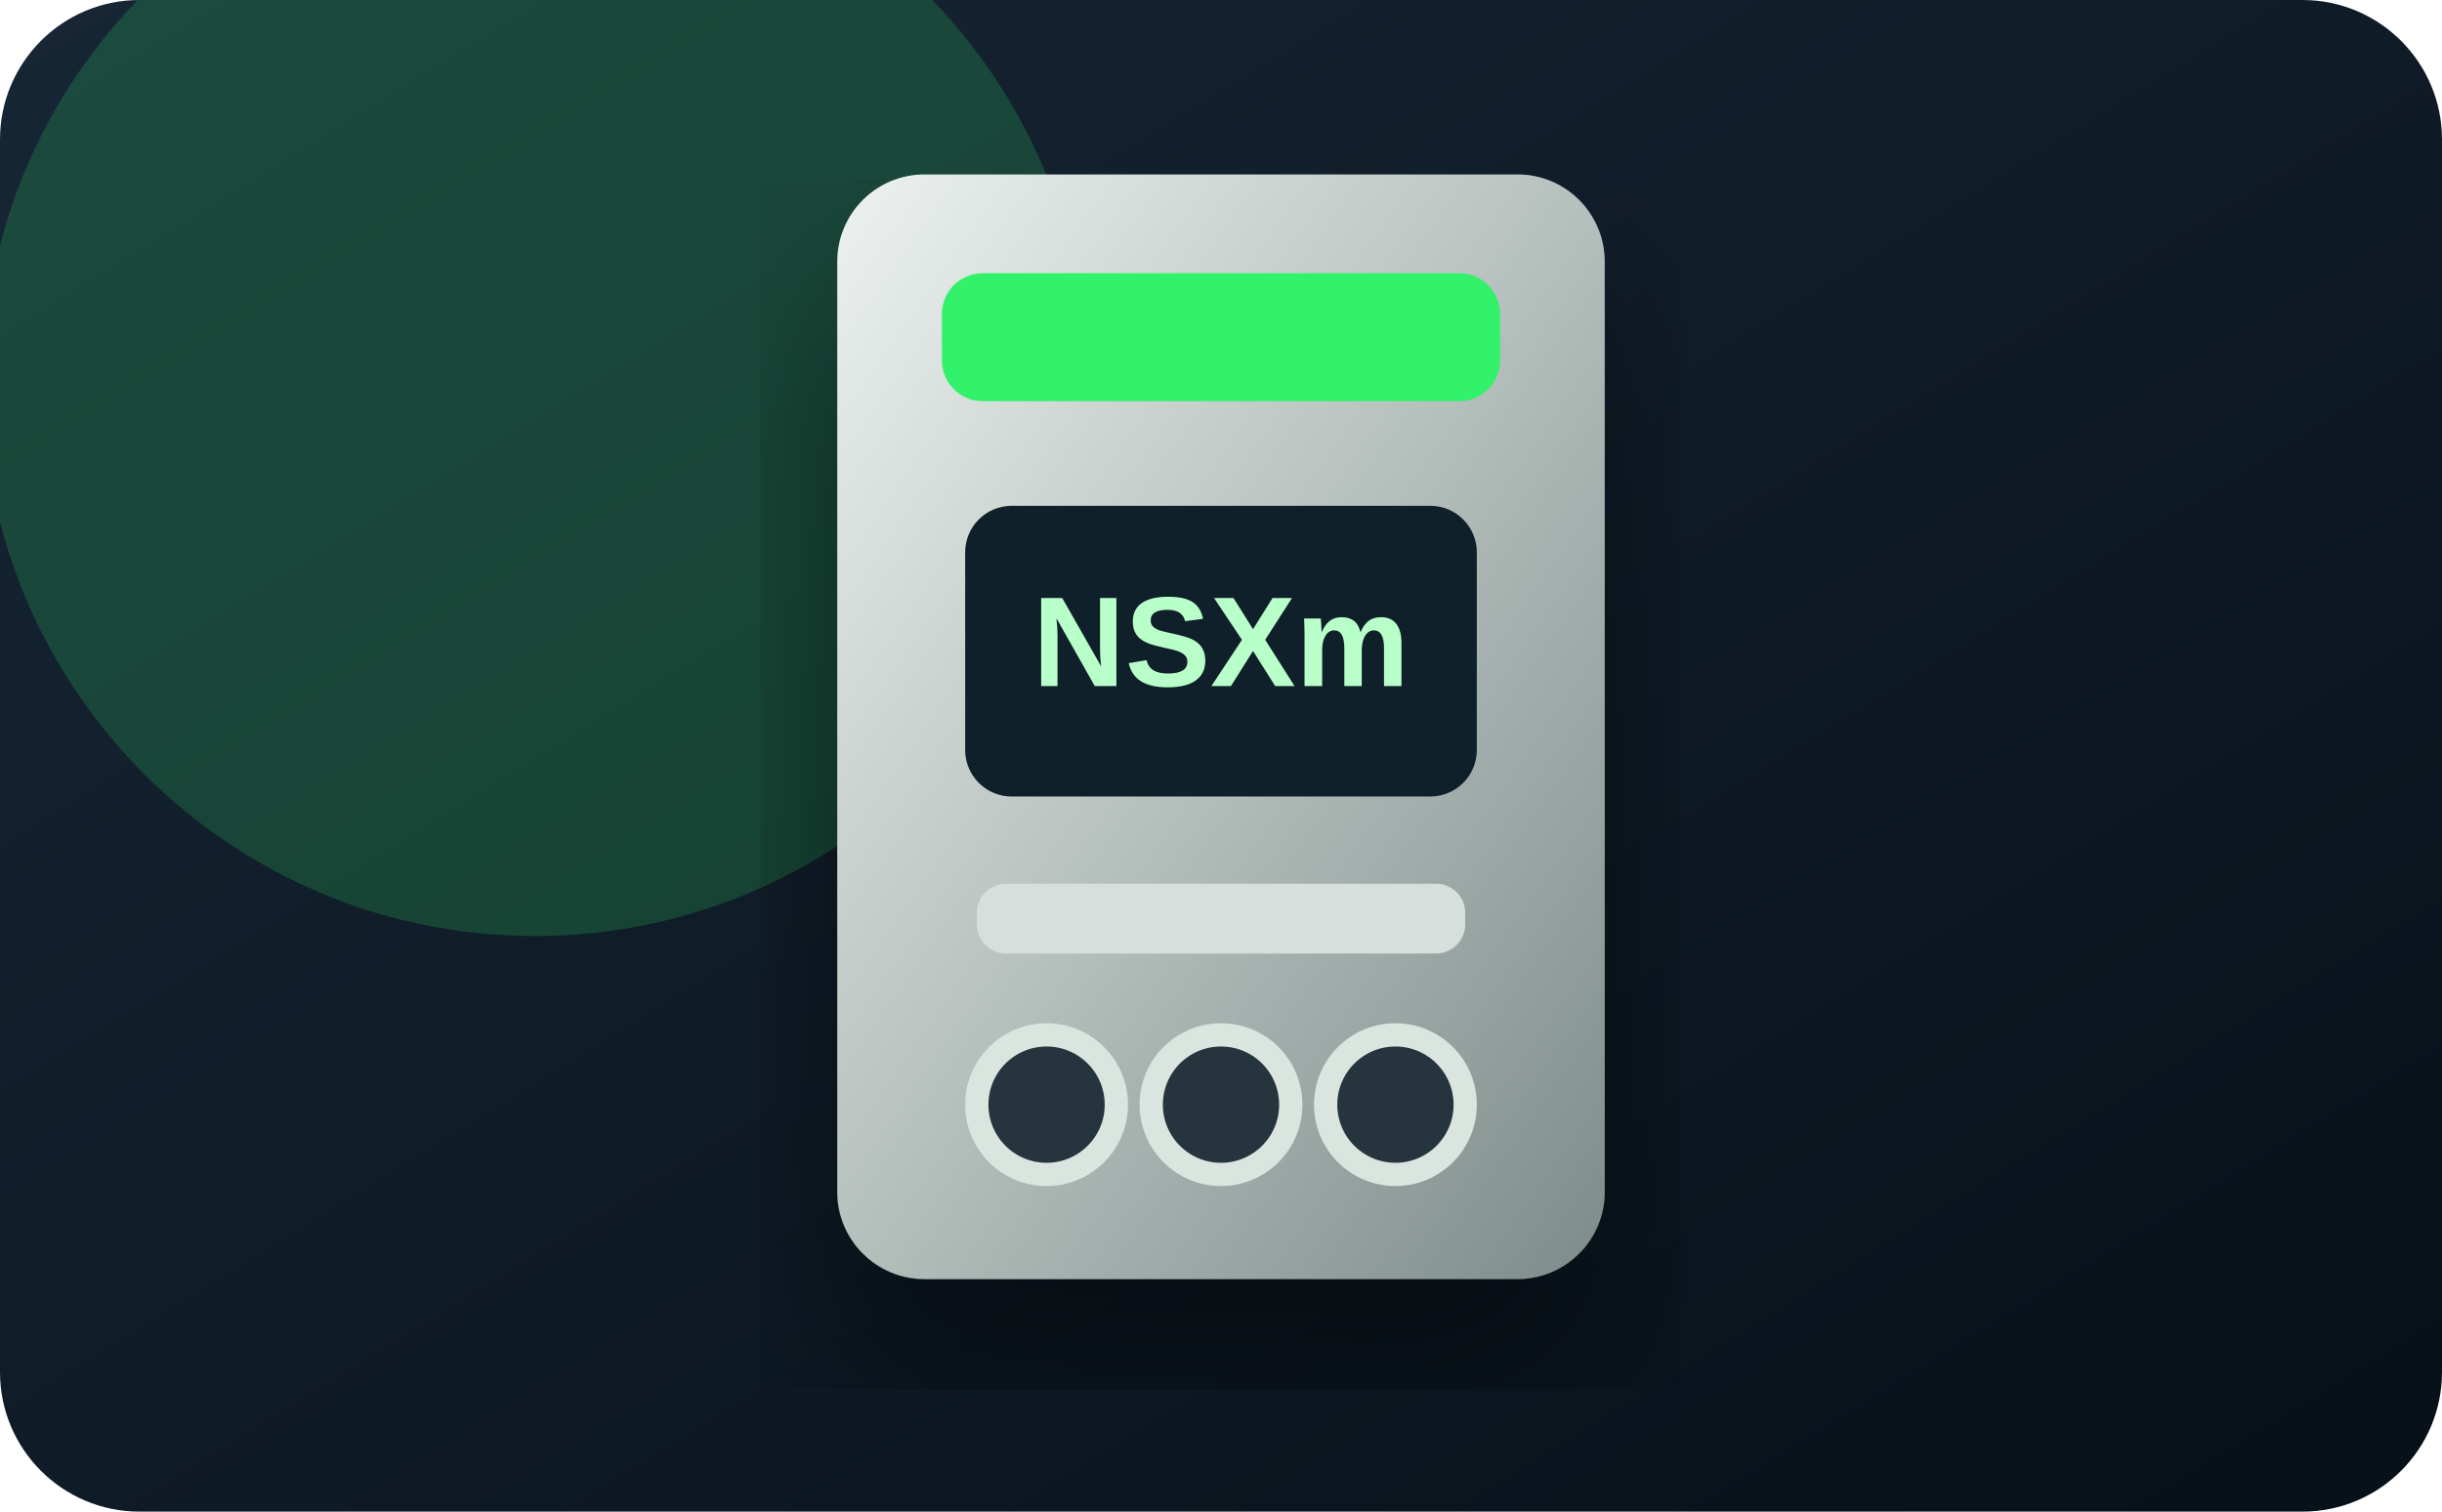
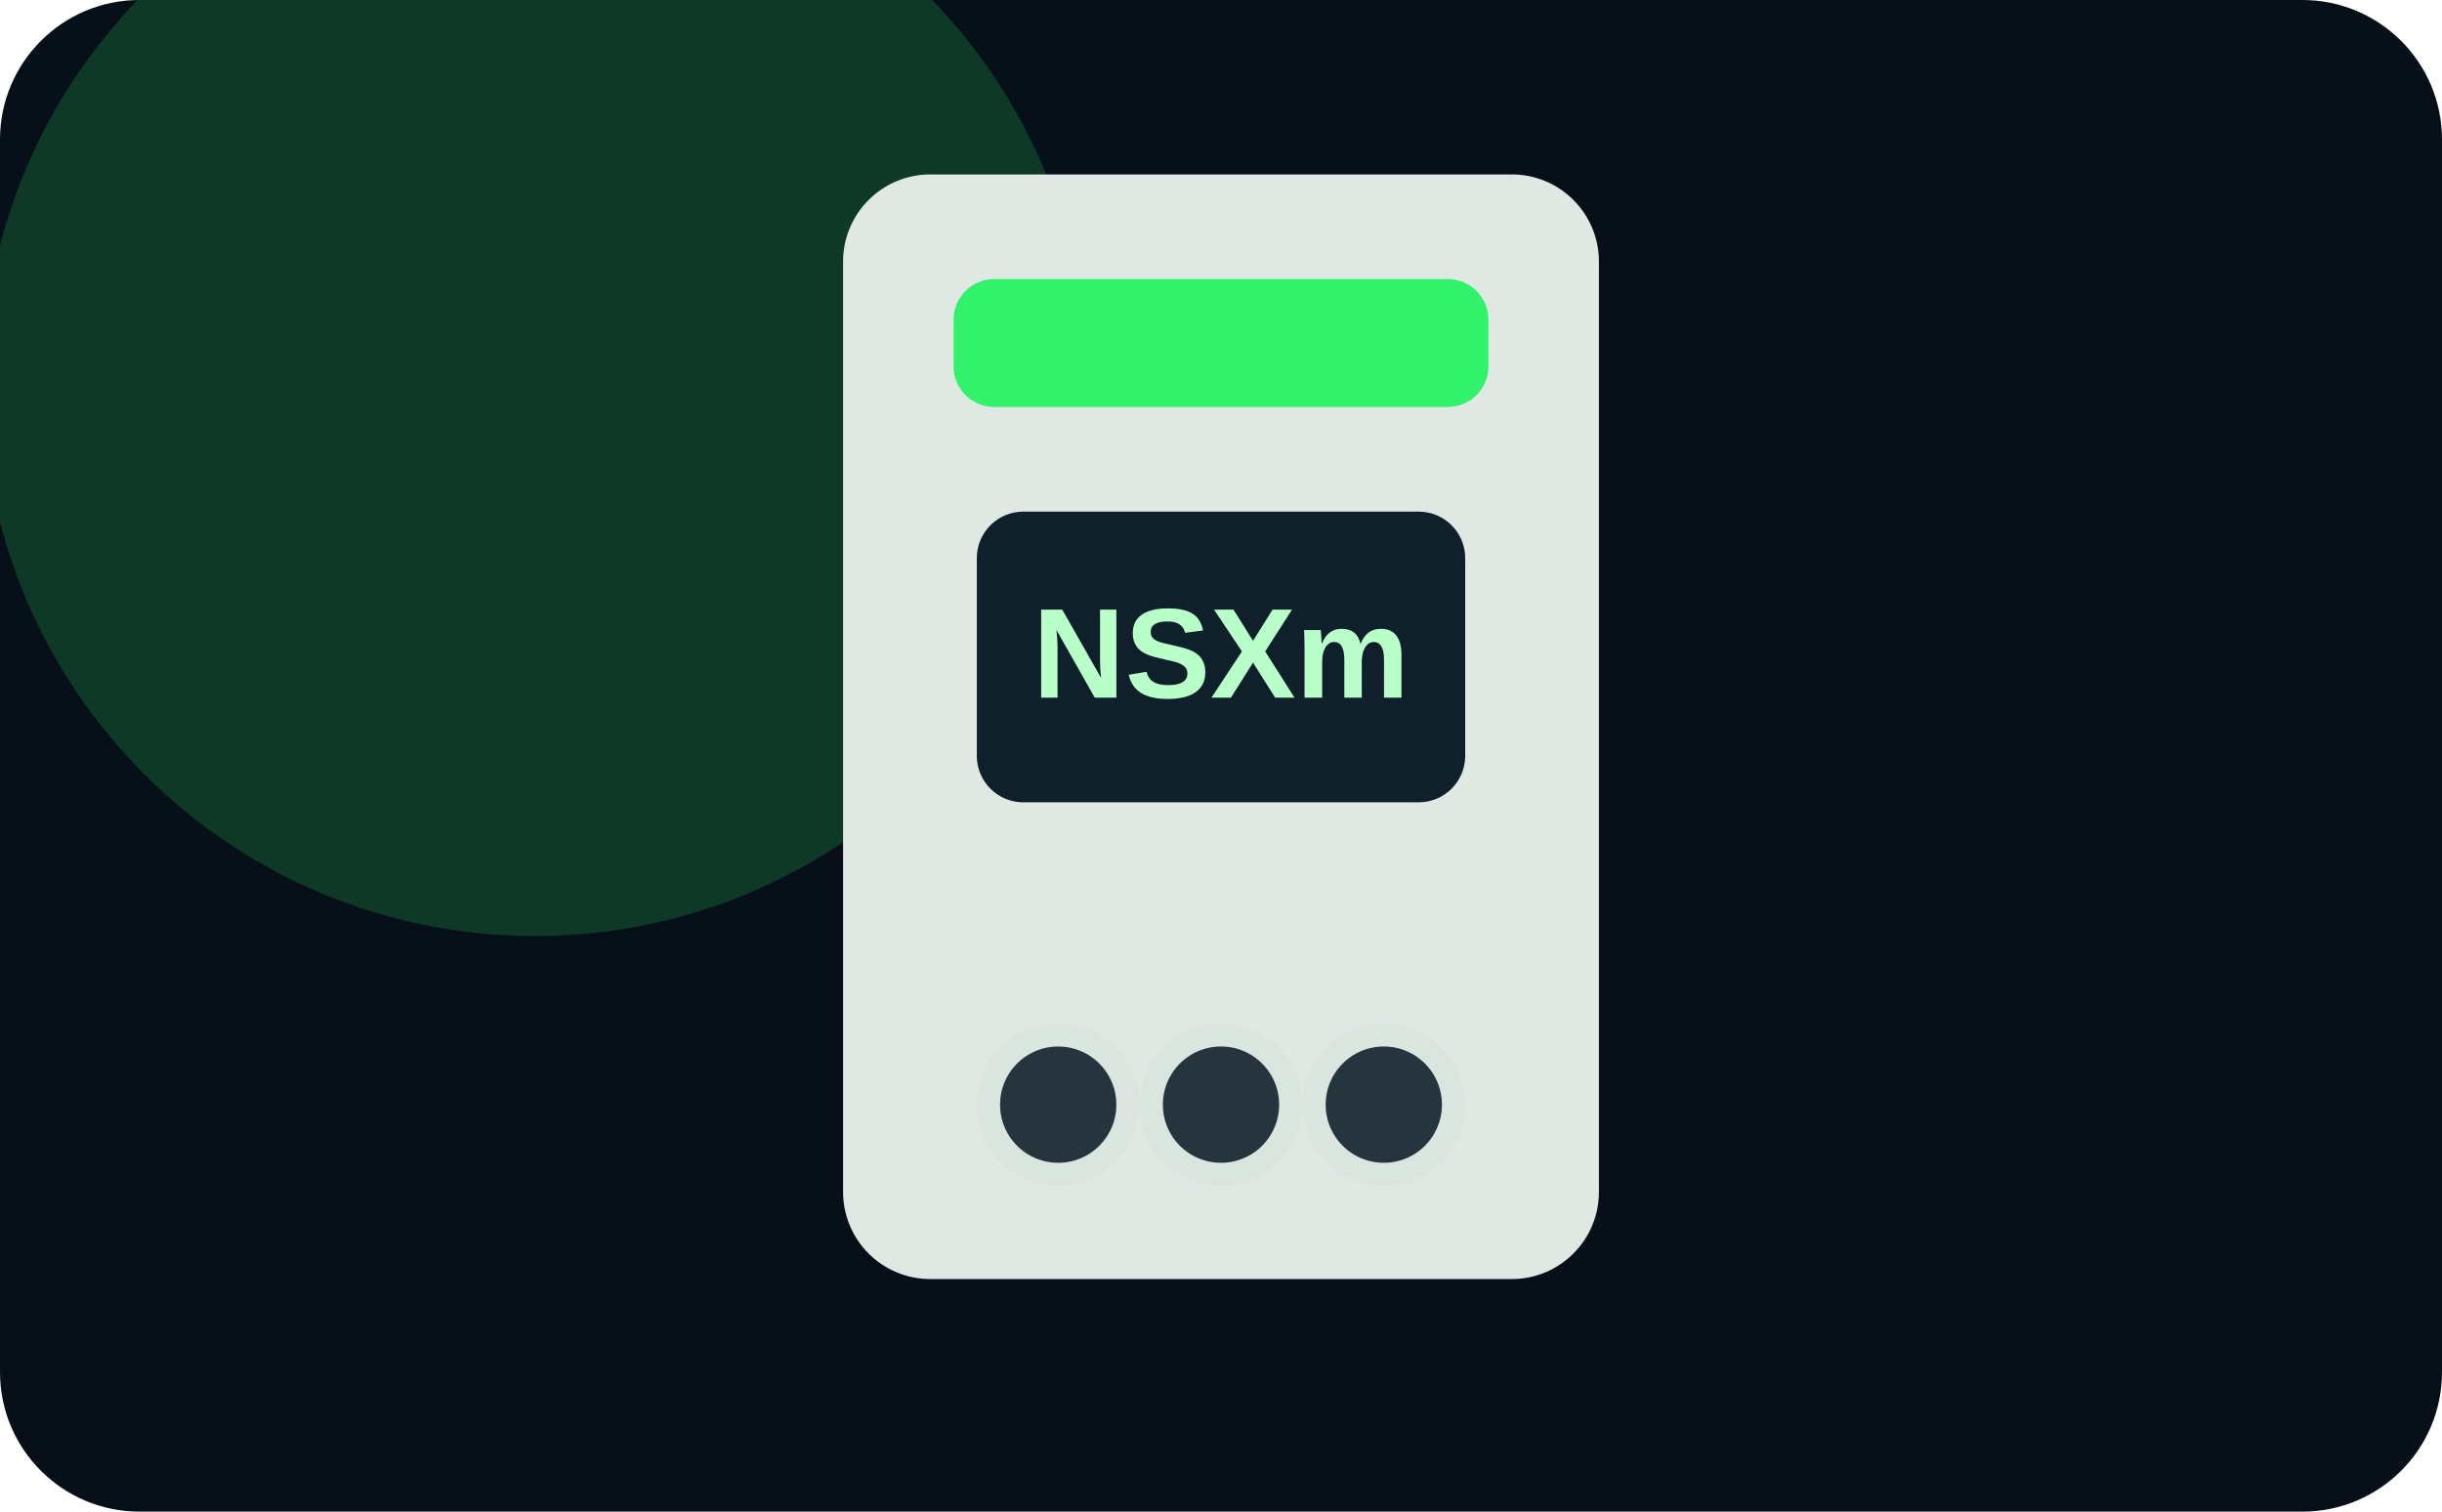
<svg xmlns="http://www.w3.org/2000/svg" width="420" height="260" viewBox="0 0 420 260">
-   <defs>
-     <linearGradient id="bg" x1="0" x2="1" y1="0" y2="1">
-       <stop offset="0" stop-color="#172635" />
-       <stop offset="1" stop-color="#071018" />
-     </linearGradient>
-     <linearGradient id="body" x1="0" x2="1" y1="0" y2="1">
-       <stop offset="0" stop-color="#edf2ef" />
-       <stop offset="1" stop-color="#7d8c8a" />
-     </linearGradient>
-     <filter id="shadow">
-       <feDropShadow dx="0" dy="20" stdDeviation="16" flood-color="#000" flood-opacity=".45" />
-     </filter>
-   </defs>
-   <rect width="420" height="260" rx="24" fill="url(#bg)" />
+   <rect width="420" height="260" rx="24" fill="#071018" />
  <circle cx="92" cy="66" r="95" fill="#31f26a" opacity=".18" />
-   <rect x="144" y="30" width="132" height="190" rx="15" fill="url(#body)" filter="url(#shadow)" />
-   <rect x="162" y="47" width="96" height="22" rx="7" fill="#31f26a" />
-   <rect x="166" y="87" width="88" height="50" rx="8" fill="#0f202a" />
-   <text x="210.0" y="118" fill="#b9ffc9" font-family="Arial" font-size="22" font-weight="700" text-anchor="middle">NSXm</text>
-   <rect x="168" y="152" width="84" height="12" rx="5" fill="#d7dfdc" />
-   <circle cx="180" cy="190" r="12" fill="#26343d" stroke="#dbe5df" stroke-width="4" />
-   <circle cx="210.0" cy="190" r="12" fill="#26343d" stroke="#dbe5df" stroke-width="4" />
-   <circle cx="240" cy="190" r="12" fill="#26343d" stroke="#dbe5df" stroke-width="4" />
+   <rect x="145" y="30" width="130" height="190" rx="15" fill="#dfe8e3" />
+   <rect x="164" y="48" width="92" height="22" rx="7" fill="#31f26a" />
+   <rect x="168" y="88" width="84" height="50" rx="8" fill="#0f202a" />
+   <text x="210" y="120" fill="#b9ffc9" font-family="Arial" font-size="22" font-weight="700" text-anchor="middle">NSXm</text>
+   <circle cx="182" cy="190" r="12" fill="#26343d" stroke="#dbe5df" stroke-width="4" />
+   <circle cx="210" cy="190" r="12" fill="#26343d" stroke="#dbe5df" stroke-width="4" />
+   <circle cx="238" cy="190" r="12" fill="#26343d" stroke="#dbe5df" stroke-width="4" />
</svg>
